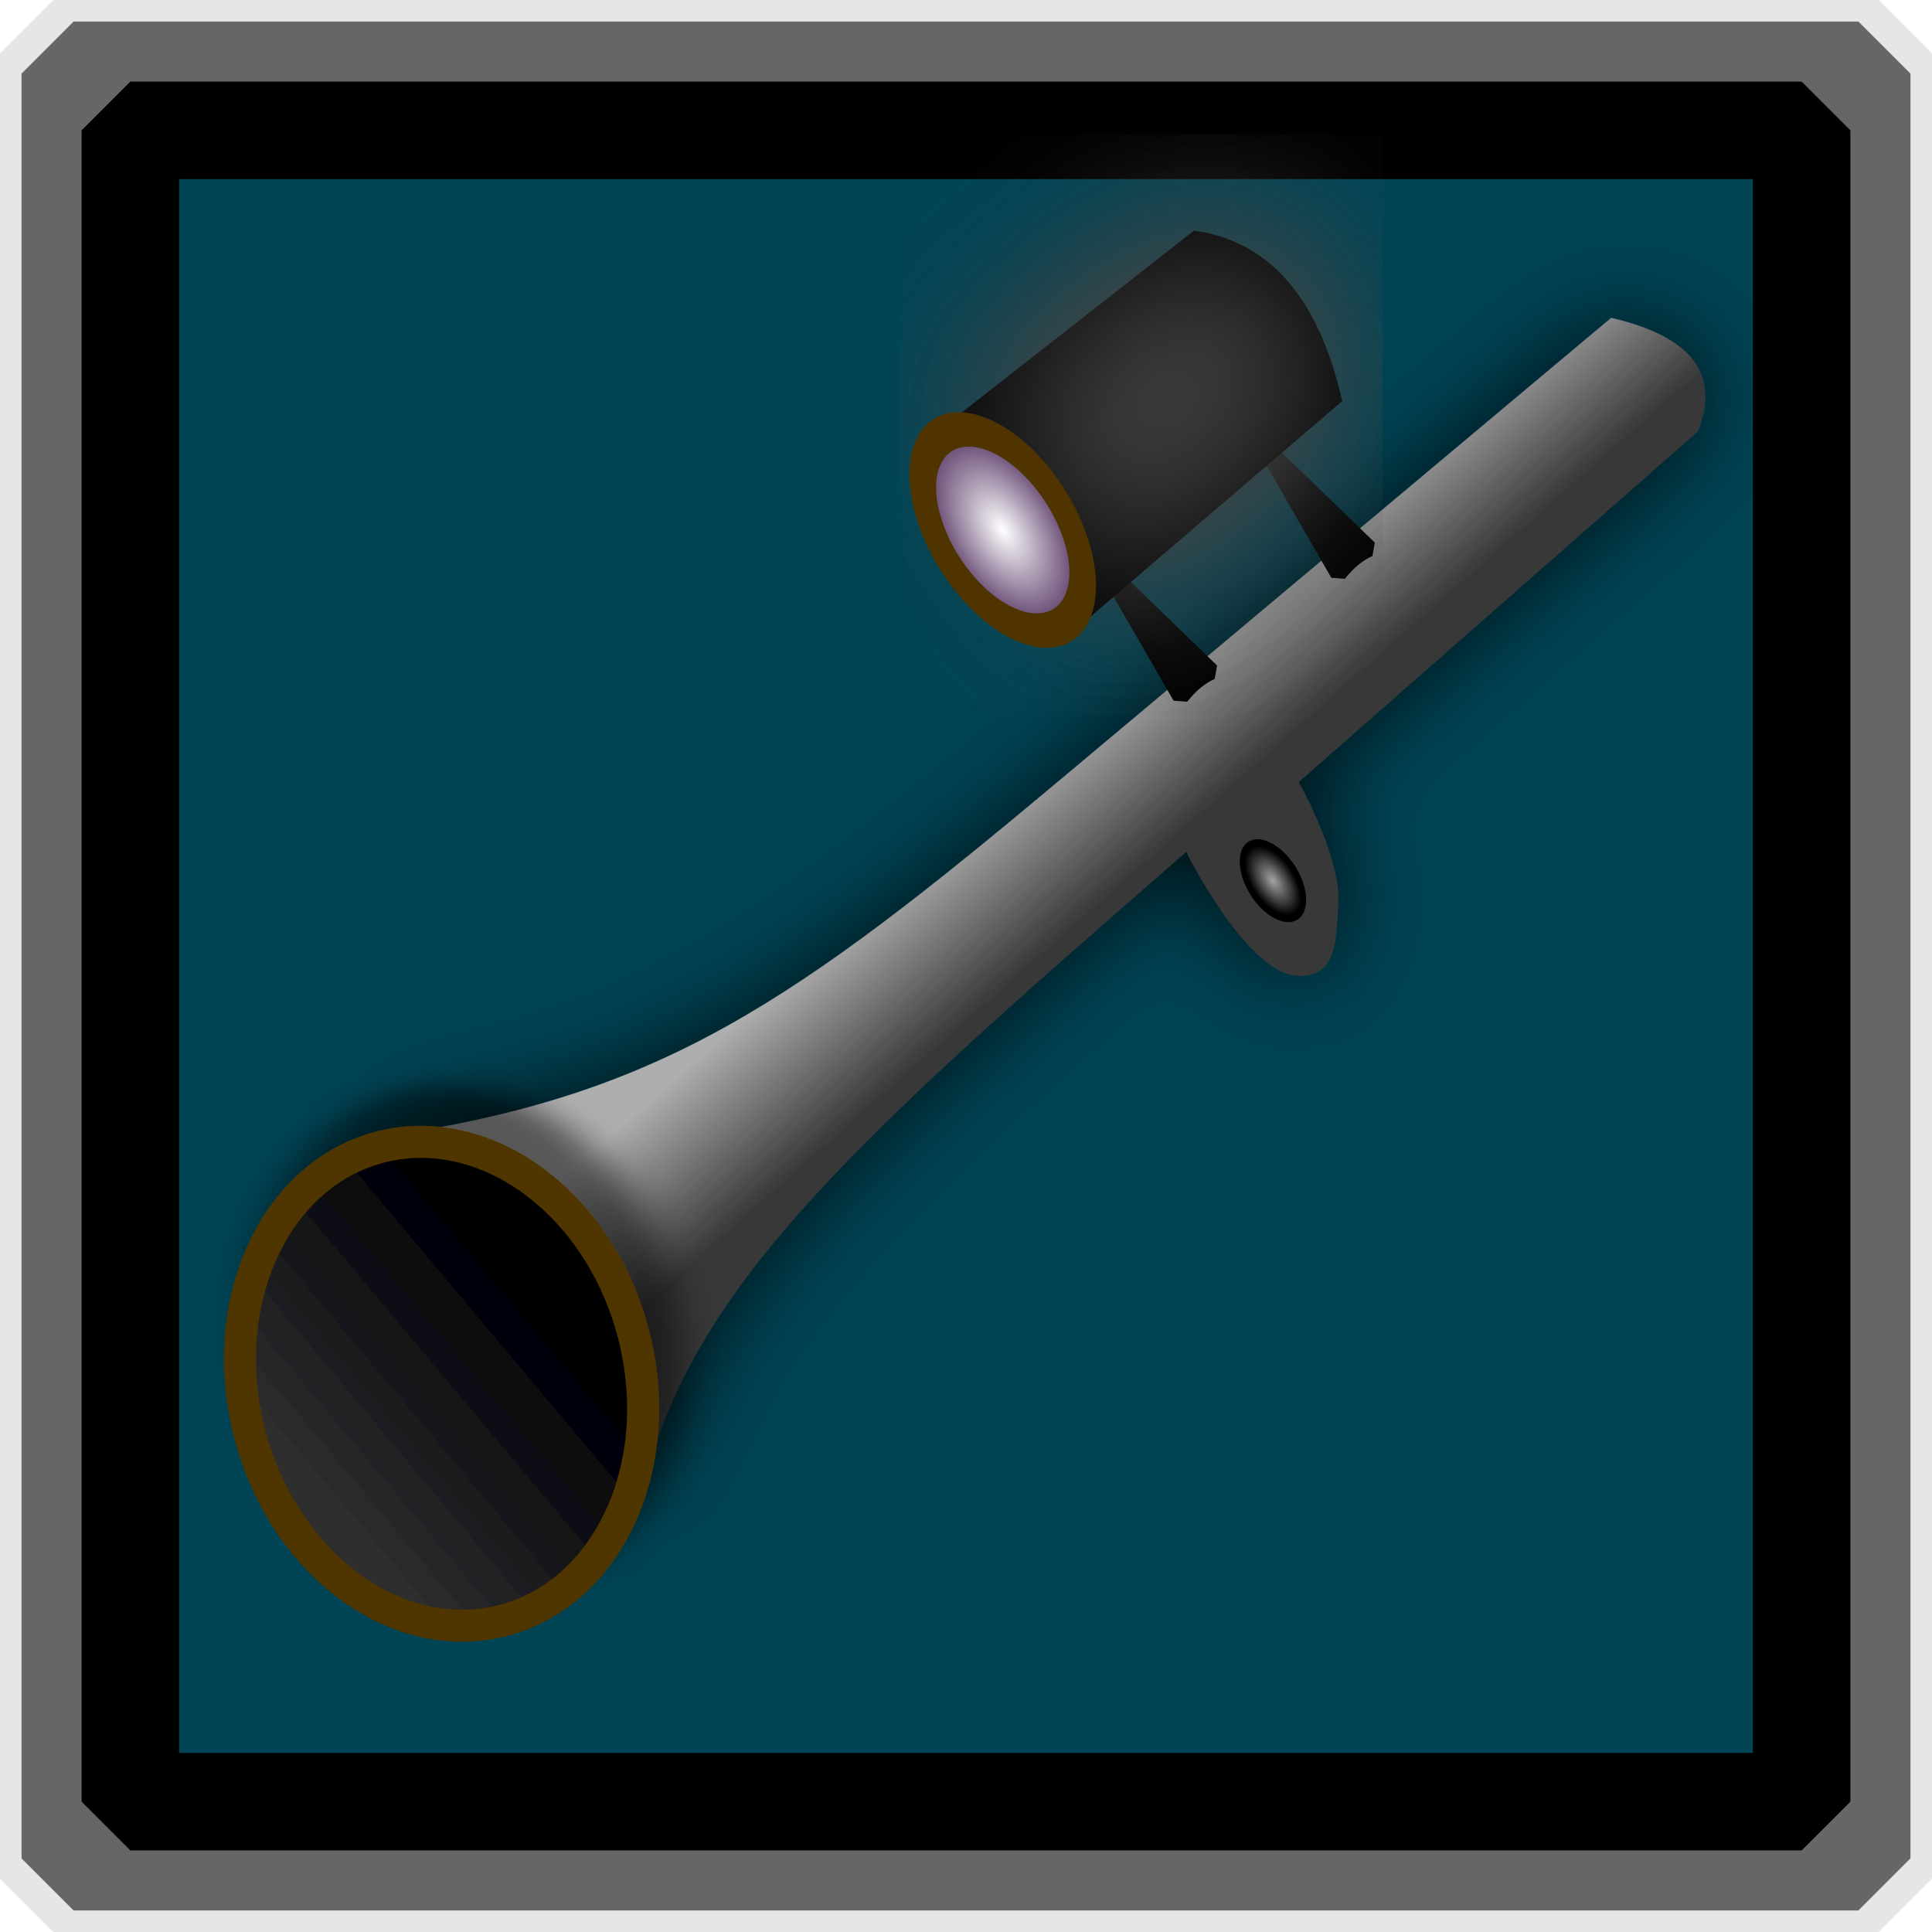
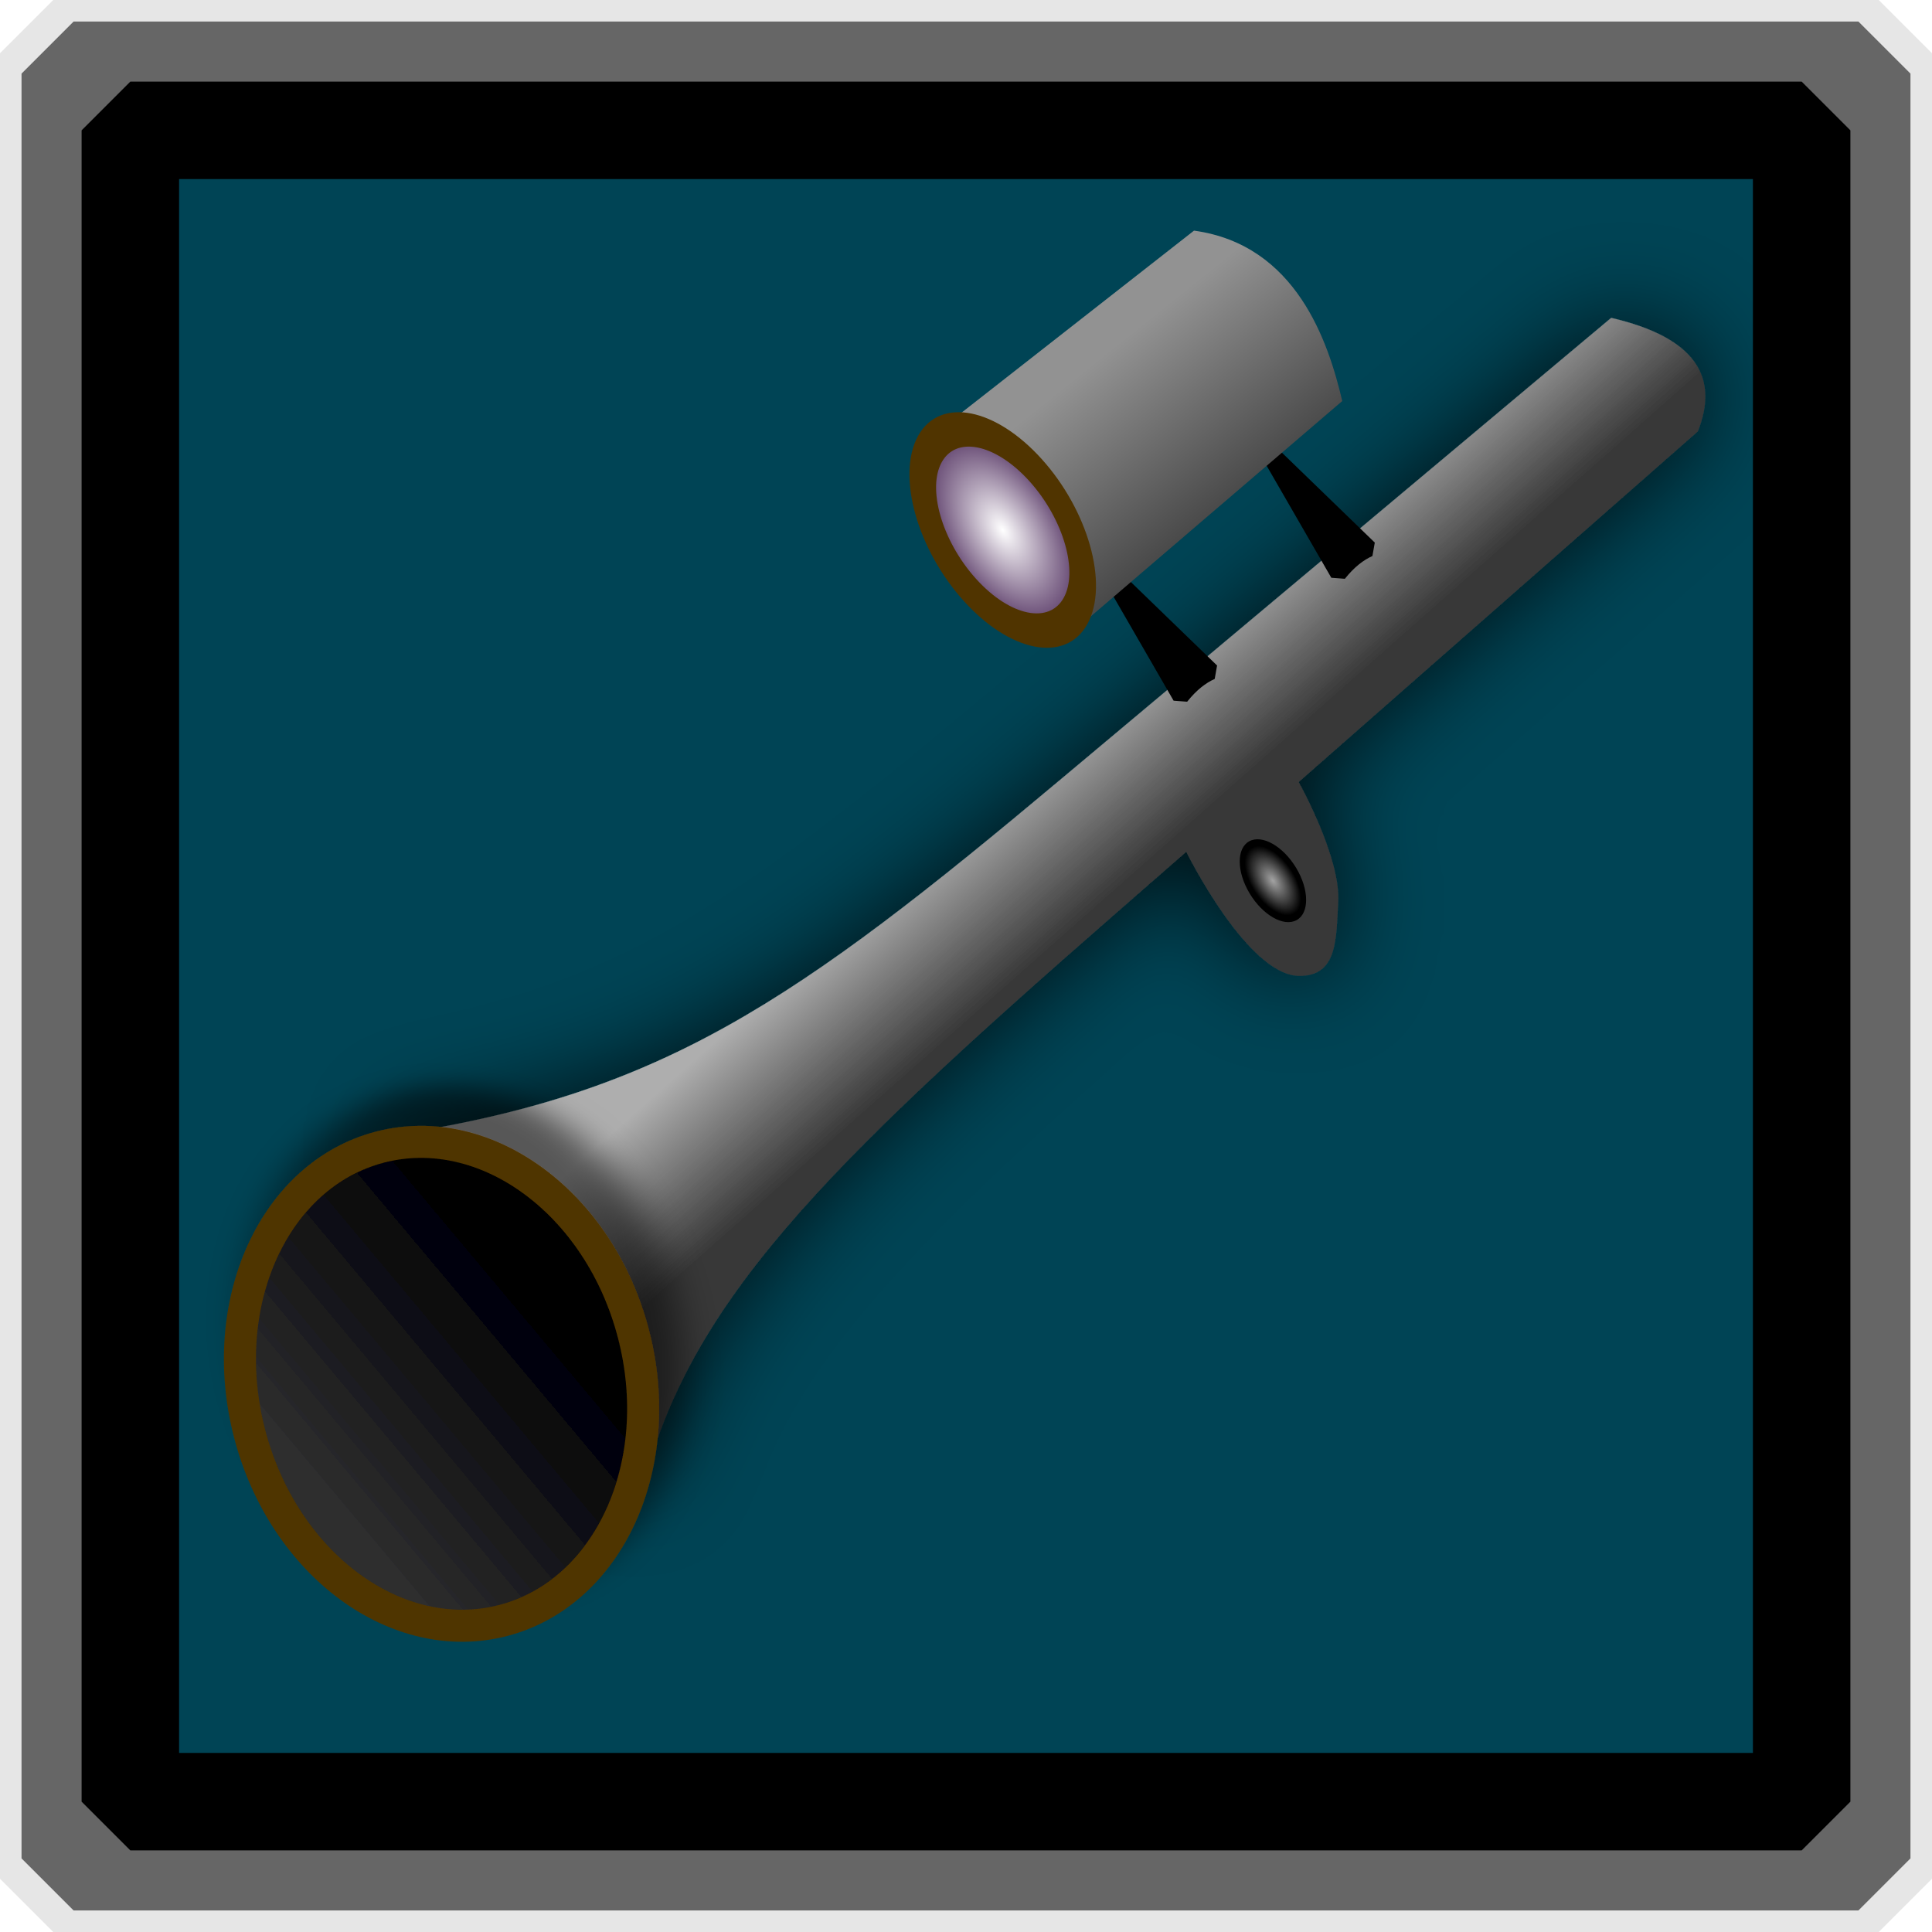
<svg xmlns="http://www.w3.org/2000/svg" xmlns:xlink="http://www.w3.org/1999/xlink" width="158.535" height="158.535" id="svg2" version="1.1">
  <defs id="defs4">
    <linearGradient id="linearGradient5637">
      <stop style="stop-color:#ffffff;stop-opacity:1;" offset="0" id="stop5639" />
      <stop style="stop-color:#371148;stop-opacity:1;" offset="1" id="stop5641" />
    </linearGradient>
    <linearGradient id="linearGradient5629">
-       <stop style="stop-color:#444444;stop-opacity:1;" offset="0" id="stop5631" />
-       <stop style="stop-color:#484848;stop-opacity:1;" offset="1" id="stop5633" />
+       <stop style="stop-color:#929292;stop-opacity:1;" offset="0" id="stop5631" />
+       <stop style="stop-color:#0d0d0d;stop-opacity:1;" offset="1" id="stop5633" />
    </linearGradient>
    <linearGradient id="linearGradient5585">
      <stop style="stop-color:#5b5b5b;stop-opacity:1;" offset="0" id="stop5587" />
      <stop style="stop-color:#030303;stop-opacity:1;" offset="1" id="stop5589" />
    </linearGradient>
    <linearGradient id="linearGradient5574">
      <stop style="stop-color:#c8c8c8;stop-opacity:1;" offset="0" id="stop5576" />
      <stop id="stop5582" offset="0" style="stop-color:#a3a3a3;stop-opacity:1;" />
      <stop style="stop-color:#000000;stop-opacity:1;" offset="1" id="stop5578" />
    </linearGradient>
    <linearGradient id="linearGradient4117">
      <stop style="stop-color:#858585;stop-opacity:1;" offset="0" id="stop4119" />
      <stop style="stop-color:#181818;stop-opacity:1;" offset="1" id="stop4121" />
    </linearGradient>
    <linearGradient id="linearGradient4109">
      <stop style="stop-color:#383838;stop-opacity:1;" offset="0" id="stop4111" />
      <stop style="stop-color:#aeaeae;stop-opacity:1;" offset="1" id="stop4113" />
    </linearGradient>
    <linearGradient id="linearGradient3773">
      <stop style="stop-color:#2d2d2d;stop-opacity:1;" offset="0" id="stop3775" />
      <stop style="stop-color:#000006;stop-opacity:1;" offset="1" id="stop3777" />
    </linearGradient>
    <filter id="filter3955" width="1.5" height="1.5" x="-.25" y="-.25">
      <feGaussianBlur id="feGaussianBlur3957" in="SourceAlpha" stdDeviation="1" result="blur" />
      <feColorMatrix id="feColorMatrix3959" result="bluralpha" type="matrix" values="1 0 0 0 0 0 1 0 0 0 0 0 1 0 0 0 0 0 0.5 0 " />
      <feOffset id="feOffset3961" in="bluralpha" dx="2" dy="-2" result="offsetBlur" />
      <feMerge id="feMerge3963">
        <feMergeNode id="feMergeNode3965" in="offsetBlur" />
        <feMergeNode id="feMergeNode3967" in="SourceGraphic" />
      </feMerge>
    </filter>
    <filter id="filter4095" width="1.5" height="1.5" x="-.25" y="-.25">
      <feGaussianBlur id="feGaussianBlur4097" in="SourceAlpha" stdDeviation="3" result="blur" />
      <feColorMatrix id="feColorMatrix4099" result="bluralpha" type="matrix" values="1 0 0 0 0 0 1 0 0 0 0 0 1 0 0 0 0 0 0.8 0 " />
      <feOffset id="feOffset4101" in="bluralpha" dx="0" dy="0" result="offsetBlur" />
      <feMerge id="feMerge4103">
        <feMergeNode id="feMergeNode4105" in="offsetBlur" />
        <feMergeNode id="feMergeNode4107" in="SourceGraphic" />
      </feMerge>
    </filter>
    <linearGradient xlink:href="#linearGradient3773" id="linearGradient4132" gradientUnits="userSpaceOnUse" x1="22.577" y1="122.289" x2="37.086" y2="115.399" />
    <linearGradient xlink:href="#linearGradient4109" id="linearGradient4134" gradientUnits="userSpaceOnUse" x1="237.15" y1="407.396" x2="230.986" y2="400.429" gradientTransform="translate(-160.642,-327.3146)" />
    <linearGradient xlink:href="#linearGradient4117" id="linearGradient4136" gradientUnits="userSpaceOnUse" spreadMethod="pad" x1="176.791" y1="396.882" x2="317.439" y2="396.882" gradientTransform="translate(-160.642,-327.3146)" />
    <radialGradient xlink:href="#linearGradient5574" id="radialGradient5580" cx="114.689" cy="59.924" fx="114.689" fy="59.924" r="1.876" gradientTransform="matrix(0.8047282,-0.04249128,0.05944214,1.511472,18.83351,-25.77608)" gradientUnits="userSpaceOnUse" />
    <filter id="filter5885" y="-0.25" height="1.5" color-interpolation-filters="sRGB">
      <feGaussianBlur id="feGaussianBlur5887" stdDeviation="5" result="result6" />
      <feComposite id="feComposite5889" in2="result6" result="result8" in="SourceGraphic" operator="atop" />
      <feComposite id="feComposite5891" in2="SourceAlpha" result="result9" operator="over" in="result8" />
      <feColorMatrix id="feColorMatrix5893" values="1 0 0 0 0 0 1 0 0 0 0 0 1 0 0 0 0 0 1 0 " result="result10" />
      <feBlend id="feBlend5895" in2="result6" in="result10" mode="normal" />
    </filter>
    <linearGradient xlink:href="#linearGradient5629" id="linearGradient5901" gradientUnits="userSpaceOnUse" gradientTransform="translate(-2,-2)" x1="99.349" y1="42.393" x2="112.784" y2="59.186" />
    <radialGradient xlink:href="#linearGradient5637" id="radialGradient5903" gradientUnits="userSpaceOnUse" gradientTransform="matrix(1,0,0,1.120492,0,-8.679599)" cx="75.25" cy="72.035" fx="75.25" fy="72.035" r="6.224" />
  </defs>
  <g id="layer1" transform="translate(-173.642,-311.5646)" style="display:inline">
    <rect style="fill:none;stroke:#e6e6e6;stroke-width:8.738;stroke-linecap:round;stroke-linejoin:bevel;stroke-miterlimit:4;stroke-dasharray:none" id="rect2985-1-7" width="149.797" height="149.797" x="178.011" y="315.933" />
    <rect style="fill:none;stroke:#666666;stroke-width:8.543;stroke-linecap:round;stroke-linejoin:bevel;stroke-miterlimit:4;stroke-dasharray:none" id="rect2985-1" width="146.457" height="146.457" x="179.681" y="317.604" />
    <rect style="fill:#004455;stroke:#000000;stroke-width:8;stroke-linecap:round;stroke-linejoin:bevel;stroke-miterlimit:4;stroke-dasharray:none" id="rect2985" width="137.143" height="137.143" x="184.338" y="322.261" />
  </g>
  <g id="layer2">
    <path style="fill:url(#linearGradient4134);fill-opacity:1;stroke:url(#linearGradient4136);stroke-width:0;stroke-linecap:round;stroke-linejoin:miter;stroke-miterlimit:4;stroke-opacity:1;stroke-dasharray:none;filter:url(#filter4095)" d="M 56.155,109.484 C 58.811,97.72 67.321,89.367 85.169,73.776 l 4.202,-3.671 c 0,0 3.714,7.526 6.866,7.546 2.326,0.015 2.248,-2.191 2.375,-4.514 0.149,-2.721 -2.405,-7.275 -2.405,-7.275 l 24.272,-21.318 c 1.325,-3.33 -0.163,-5.722 -5.267,-6.909 L 81.782,65.662 C 65.632,79.201 57.447,84.946 40.798,87.379" id="path2991" transform="matrix(1.349386,0,0,1.349386,-23.25413,-24.70082)" />
    <path style="color:#000000;fill:url(#linearGradient4132);fill-opacity:1;fill-rule:nonzero;stroke:#503400;stroke-width:1.949;stroke-linecap:butt;stroke-linejoin:miter;stroke-miterlimit:4;stroke-opacity:1;stroke-dasharray:none;stroke-dashoffset:0;marker:none;visibility:visible;display:inline;overflow:visible;filter:url(#filter3955);enable-background:accumulate" id="path2995" d="m 43.142,118.206 a 12.058,14.872 0 1 1 -24.117,0 12.058,14.872 0 1 1 24.117,0 z" transform="matrix(1.305817,-0.3401256,0.3401256,1.305817,-44.56276,-30.23105)" />
    <path style="color:#000000;fill:url(#radialGradient5580);fill-opacity:1;stroke:none;stroke-width:0.5;marker:none;visibility:visible;display:inline;overflow:visible;enable-background:accumulate" id="path4138" d="m 116.565,59.924 a 1.876,3.328 0 1 1 -3.752,0 1.876,3.328 0 1 1 3.752,0 z" transform="matrix(1.017714,-0.5580709,0.5843569,0.9719343,-47.28505,78.03059)" />
  </g>
  <g id="layer3">
    <g id="g5897" transform="matrix(1.349386,0,0,1.349386,-39.10942,-26.7249)" style="fill-rule:nonzero">
      <path style="fill:#000000;stroke:#000000;stroke-width:1px;stroke-linecap:butt;stroke-linejoin:bevel;stroke-opacity:1" d="m 96.42,54.606 4.364,7.559 c 0.621,-0.777 1.242,-1.253 1.863,-1.53 z" id="path5905" />
      <path style="fill:#000000;fill-rule:nonzero;stroke:#000000;stroke-width:1px;stroke-linecap:butt;stroke-linejoin:bevel;stroke-opacity:1" d="m 106.011,47.131 4.364,7.559 c 0.621,-0.777 1.242,-1.253 1.863,-1.53 z" id="path5905-8" />
-       <path id="path5609" d="M 95.227,57.363 110.607,44.193 c -0.839,-3.568 -2.779,-9.505 -9.015,-10.363 L 86.212,45.873 c 6.718,0.699 8.682,5.408 9.016,11.49 z" style="fill:url(#linearGradient5901);fill-opacity:1;fill-rule:nonzero;stroke:none;filter:url(#filter5885)" />
-       <path transform="matrix(0.3816352,-0.6922238,0.7383063,0.8199553,8.057726,45.05934)" d="m 80.5,72.035 a 5.25,6 0 1 1 -10.5,0 5.25,6 0 1 1 10.5,0 z" id="path5605" style="color:#000000;fill:url(#radialGradient5903);fill-opacity:1;fill-rule:nonzero;stroke:#503400;stroke-width:1.949;stroke-linecap:round;stroke-linejoin:miter;stroke-miterlimit:4;stroke-opacity:1;stroke-dasharray:none;stroke-dashoffset:0;marker:none;visibility:visible;display:inline;overflow:visible;enable-background:accumulate" />
+       <path id="path5609" d="M 95.227,57.363 110.607,44.193 c -0.839,-3.568 -2.779,-9.505 -9.015,-10.363 L 86.212,45.873 c 6.718,0.699 8.682,5.408 9.016,11.49 z" style="fill:url(#linearGradient5901);fill-opacity:1;fill-rule:nonzero;stroke:none;" />
+       <path transform="matrix(0.3816352,-0.6922238,0.7383063,0.8199553,8.057726,45.05934)" d="m 80.5,72.035 c 0,3.314 -2.351,6 -5.25,6 -2.899,0 -5.25,-2.686 -5.25,-6 0,-3.314 2.351,-6 5.25,-6 2.899,0 5.25,2.686 5.25,6 z" id="path5605" style="color:#000000;fill:url(#radialGradient5903);fill-opacity:1;fill-rule:nonzero;stroke:#503400;stroke-width:1.949;stroke-linecap:round;stroke-linejoin:miter;stroke-miterlimit:4;stroke-opacity:1;stroke-dasharray:none;stroke-dashoffset:0;marker:none;visibility:visible;display:inline;overflow:visible;enable-background:accumulate" />
    </g>
  </g>
</svg>
